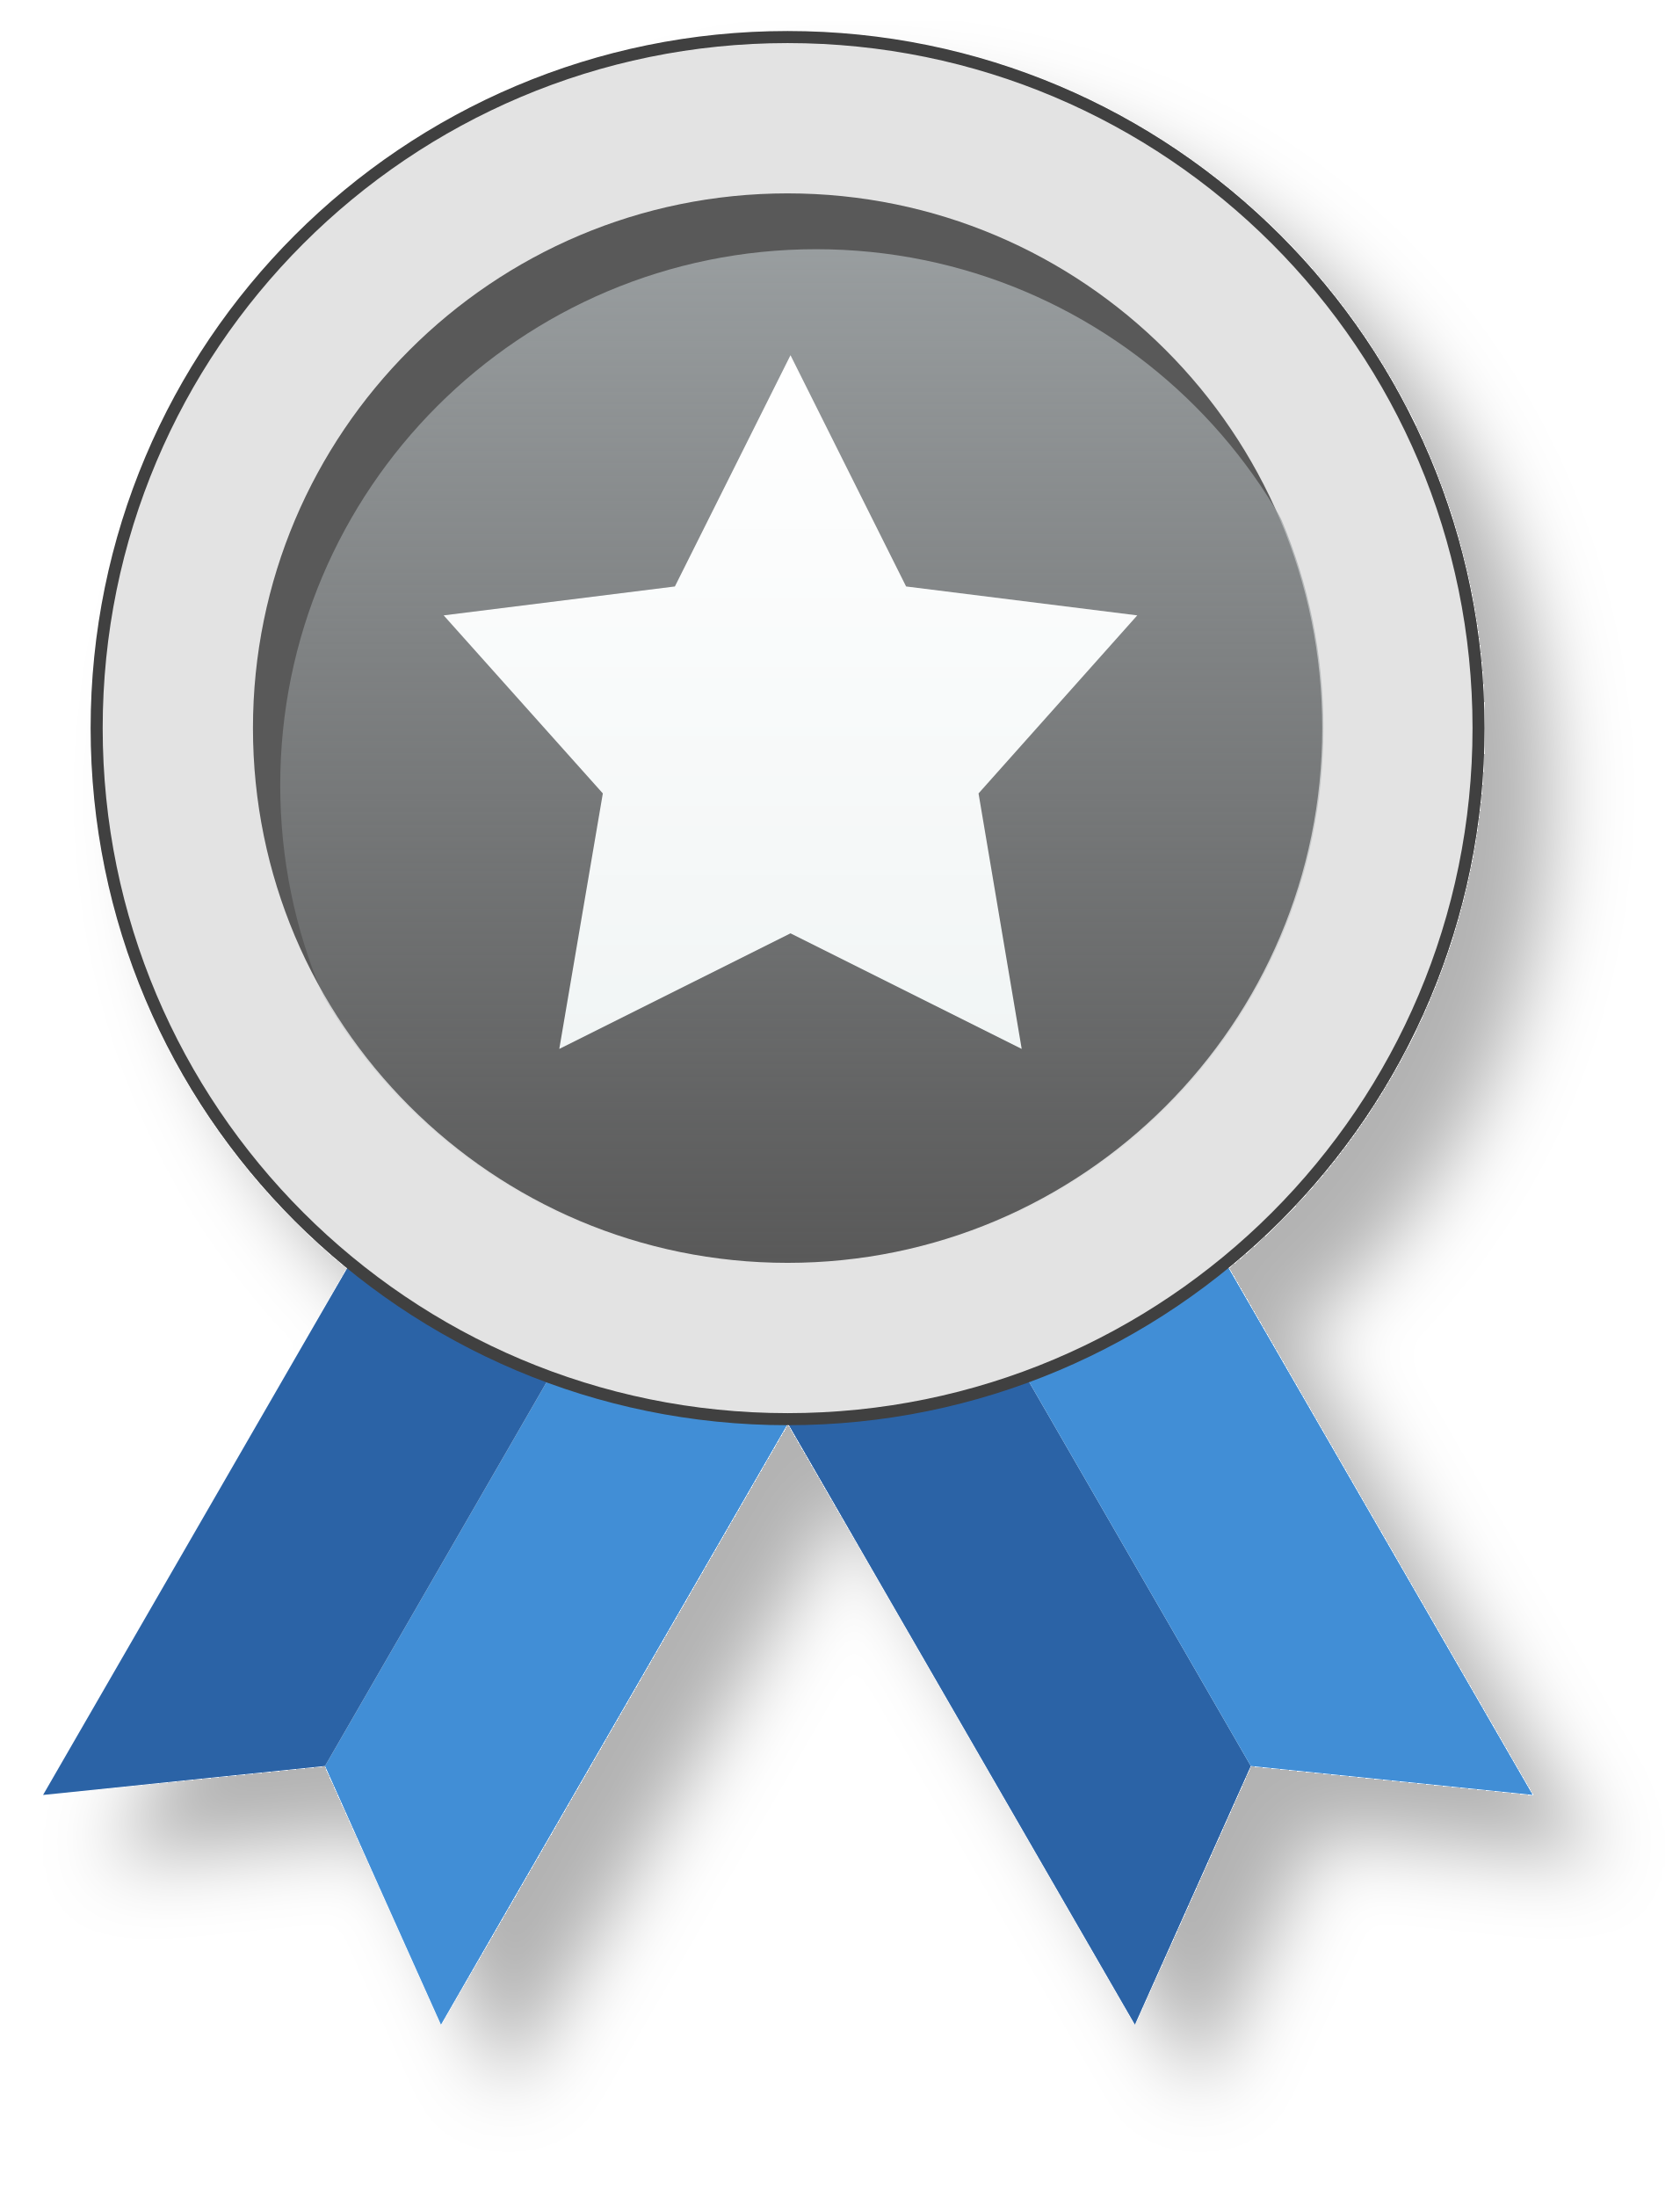
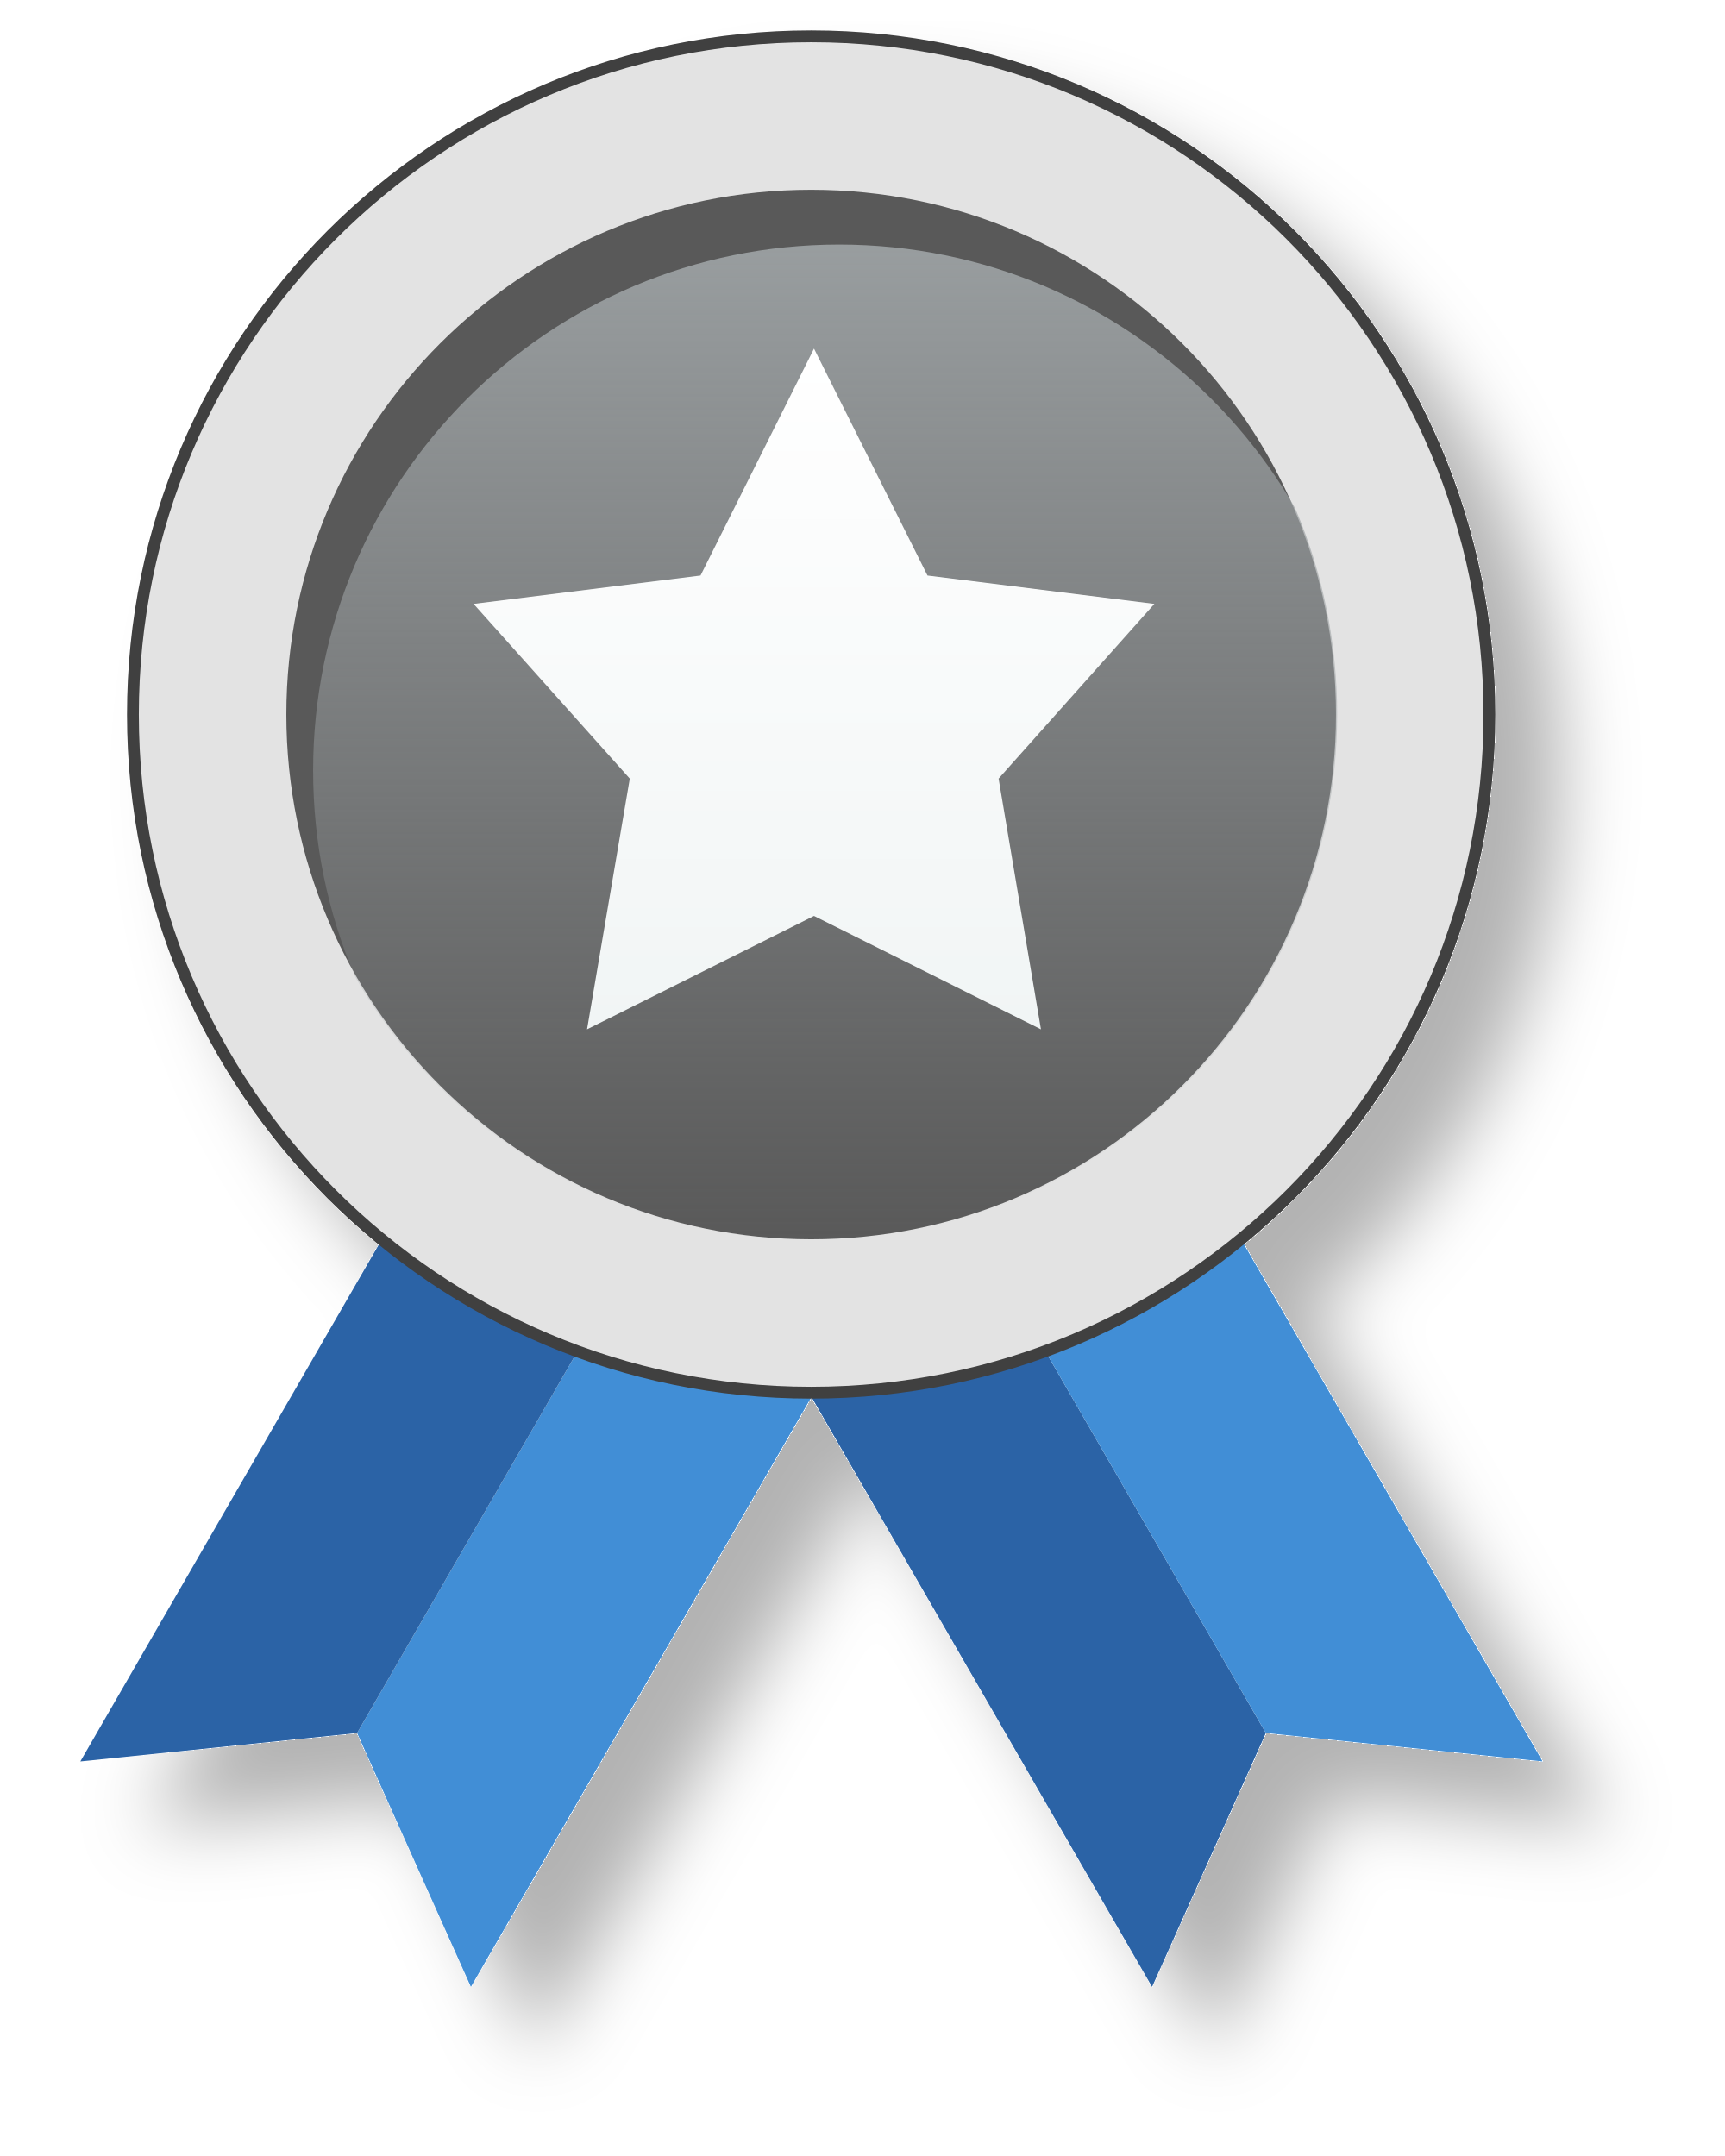
- <svg xmlns="http://www.w3.org/2000/svg" width="39" height="51" viewBox="0 0 39 51" fill="none">
+ <svg xmlns="http://www.w3.org/2000/svg" width="40" height="50" viewBox="0 0 39 51" fill="none">
  <g filter="url(#filter0_d_212_7088)">
    <path d="M14.998 28.088L19.617 30.754L10.238 47L7.546 40.996L14.998 28.088Z" fill="#418ED6" />
    <path d="M14.998 28.088L10.38 25.421L1 41.667L7.546 40.996L14.998 28.088Z" fill="#2B63A6" />
    <path d="M21.588 28.088L16.969 30.754L26.349 47L29.041 40.996L21.588 28.088Z" fill="#2B63A6" />
    <path d="M21.588 28.088L26.207 25.421L35.586 41.667L29.041 40.996L21.588 28.088Z" fill="#418ED6" />
    <circle cx="18.286" cy="16.902" r="16.042" fill="#E3E3E3" stroke="#404040" stroke-width="0.28" />
    <circle cx="18.286" cy="16.902" r="12.413" fill="#595959" />
    <mask id="mask0_212_7088" style="mask-type:alpha" maskUnits="userSpaceOnUse" x="6" y="5" width="26" height="26">
      <circle cx="18.948" cy="18.227" r="12.442" fill="#C28B37" />
    </mask>
    <g mask="url(#mask0_212_7088)">
      <circle cx="18.285" cy="16.902" r="12.442" fill="url(#paint0_linear_212_7088)" />
    </g>
    <path d="M18.353 8.246L21.037 13.614L26.404 14.285L22.719 18.418L23.721 24.349L18.353 21.666L12.985 24.349L13.996 18.418L10.301 14.285L15.669 13.614L18.353 8.246Z" fill="url(#paint1_linear_212_7088)" />
  </g>
  <defs>
    <filter id="filter0_d_212_7088" x="0.78" y="0.5" width="38.099" height="49.793" filterUnits="userSpaceOnUse" color-interpolation-filters="sRGB">
      <feFlood flood-opacity="0" result="BackgroundImageFix" />
      <feColorMatrix in="SourceAlpha" type="matrix" values="0 0 0 0 0 0 0 0 0 0 0 0 0 0 0 0 0 0 127 0" result="hardAlpha" />
      <feOffset dx="1.537" dy="1.537" />
      <feGaussianBlur stdDeviation="0.878" />
      <feComposite in2="hardAlpha" operator="out" />
      <feColorMatrix type="matrix" values="0 0 0 0 0 0 0 0 0 0 0 0 0 0 0 0 0 0 0.3 0" />
      <feBlend mode="normal" in2="BackgroundImageFix" result="effect1_dropShadow_212_7088" />
      <feBlend mode="normal" in="SourceGraphic" in2="effect1_dropShadow_212_7088" result="shape" />
    </filter>
    <linearGradient id="paint0_linear_212_7088" x1="18.285" y1="4.46" x2="18.285" y2="29.343" gradientUnits="userSpaceOnUse">
      <stop stop-color="#9CA1A3" />
      <stop offset="1" stop-color="#9CA1A3" stop-opacity="0" />
    </linearGradient>
    <linearGradient id="paint1_linear_212_7088" x1="18.353" y1="8.246" x2="18.353" y2="24.349" gradientUnits="userSpaceOnUse">
      <stop stop-color="#F1F5F5" />
      <stop offset="0" stop-color="white" />
      <stop offset="1" stop-color="#F1F5F5" />
    </linearGradient>
  </defs>
</svg>
